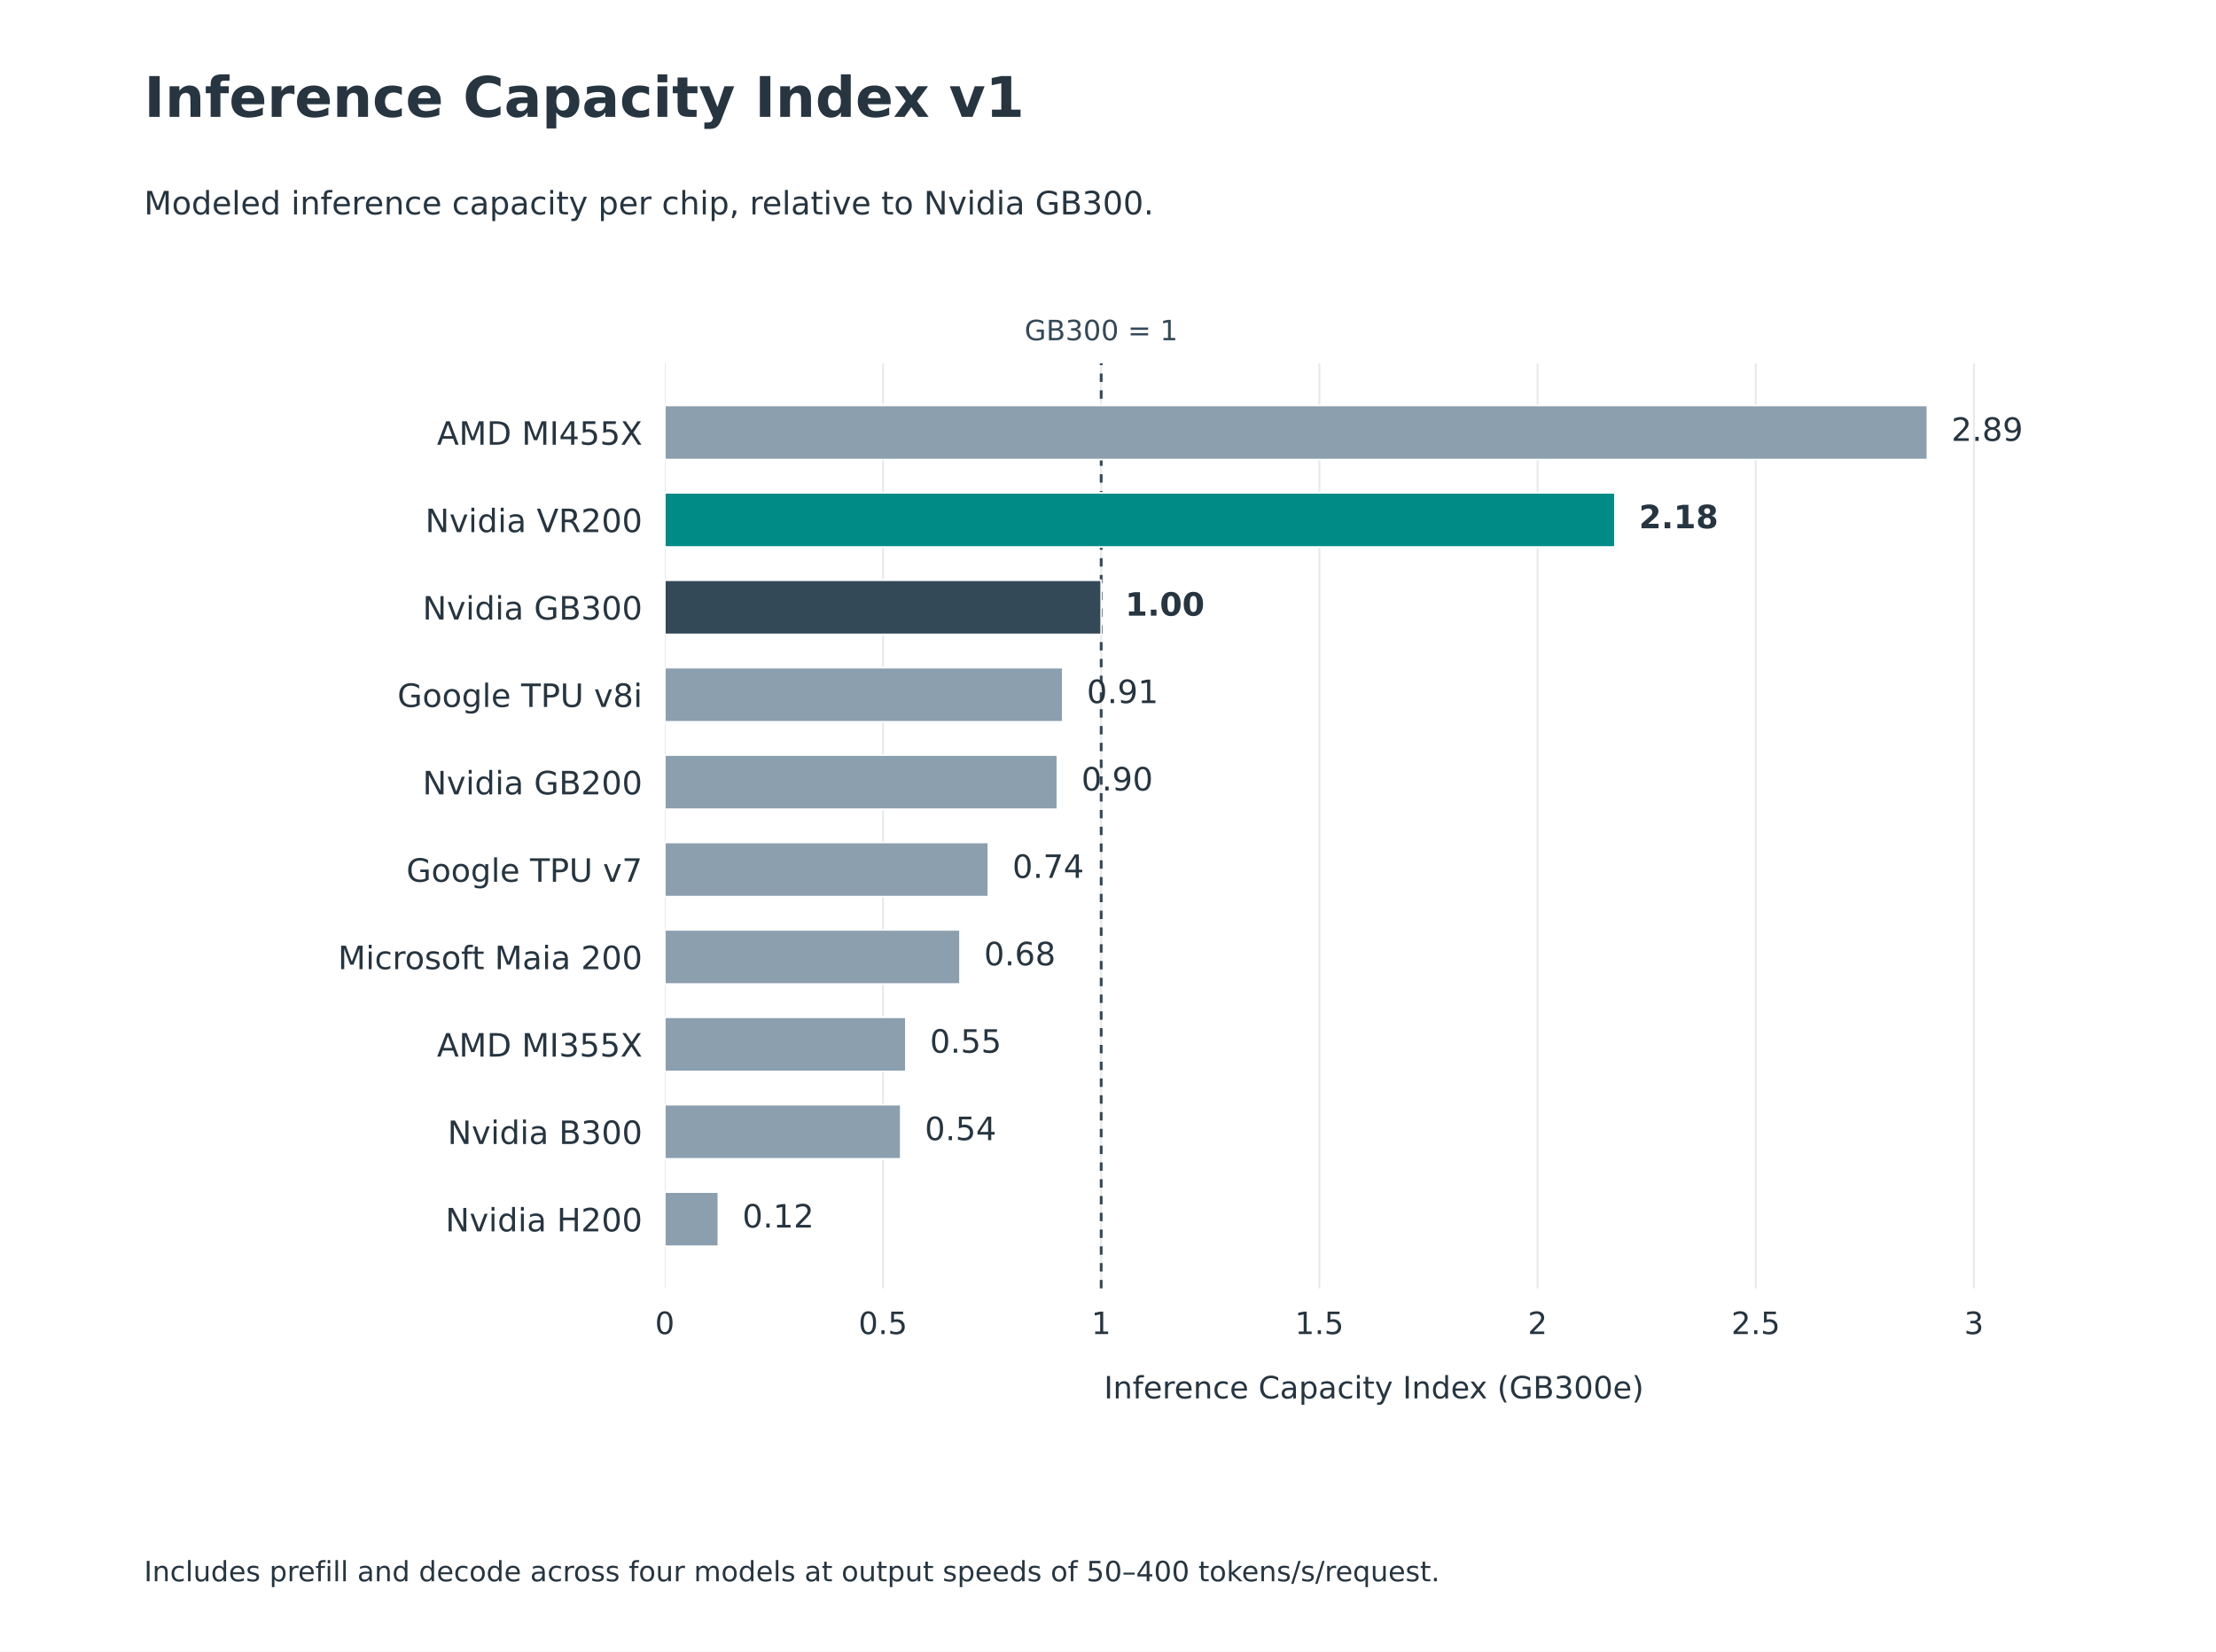
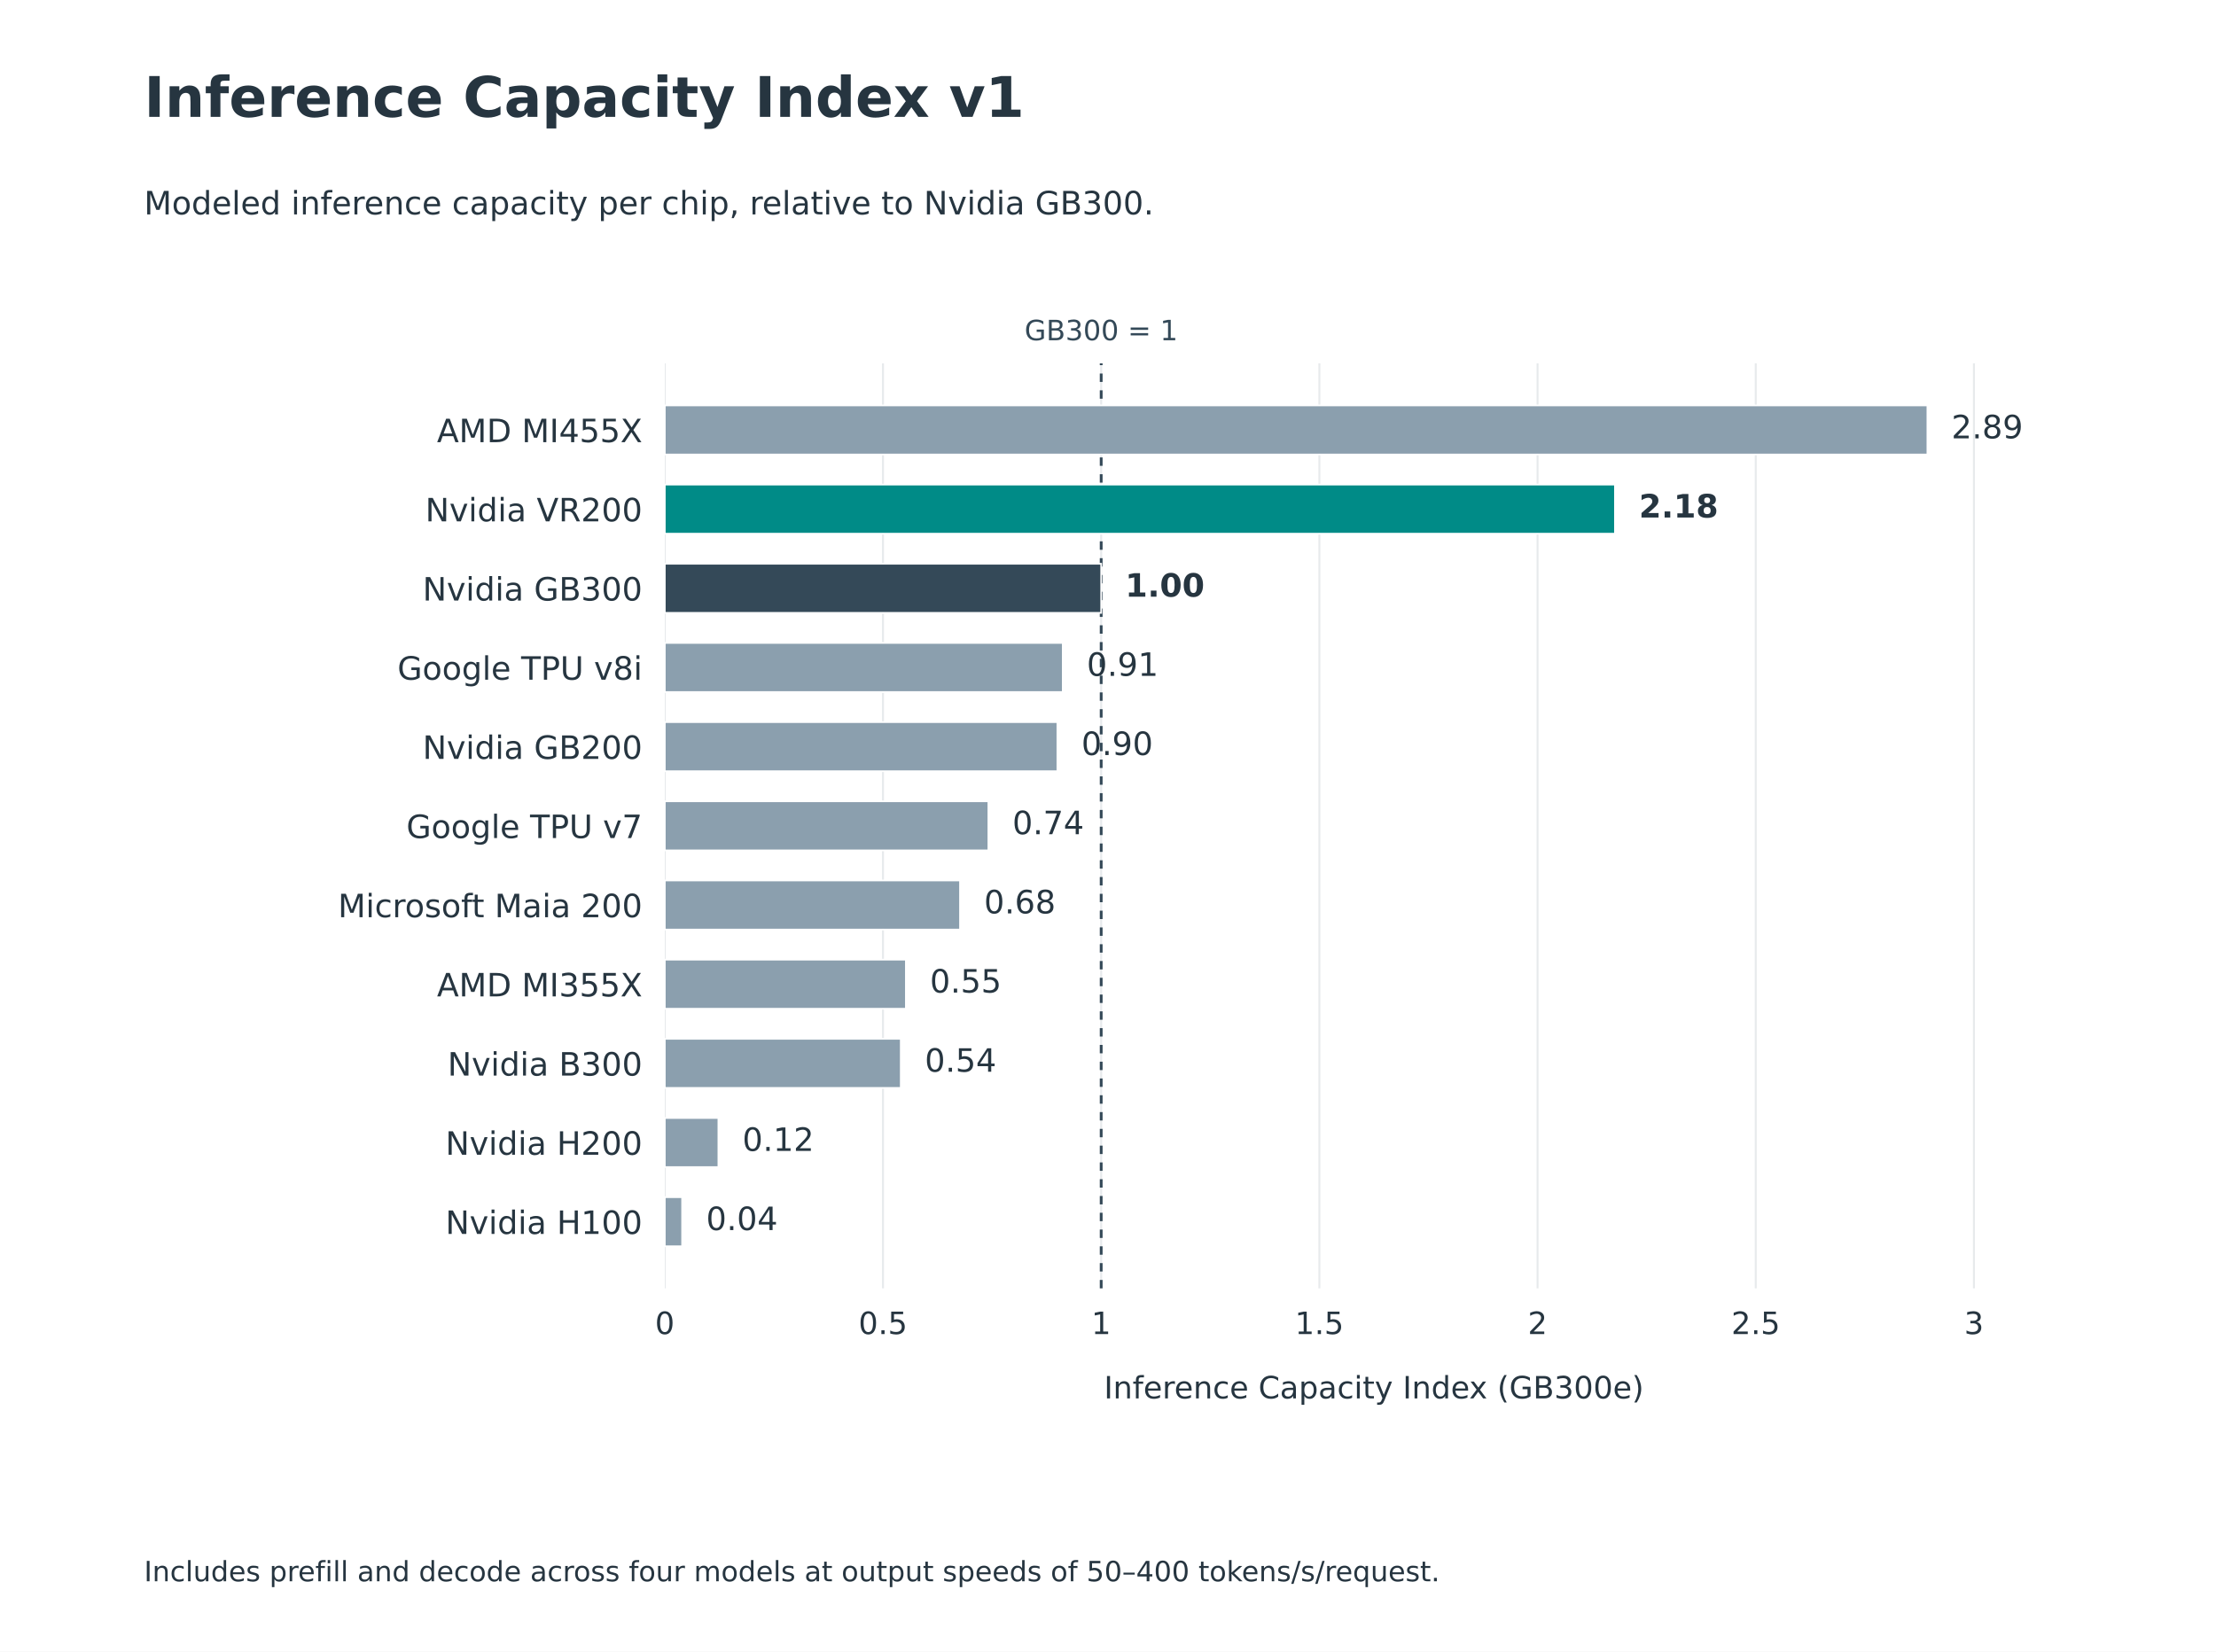
<svg xmlns="http://www.w3.org/2000/svg" width="792pt" height="590.4pt" viewBox="0 0 792 590.4" version="1.1">
  <defs>
    <style type="text/css">*{stroke-linejoin: round; stroke-linecap: butt}</style>
  </defs>
  <g id="figure_1">
    <g id="patch_1">
      <path d="M 0 590.4 L 792 590.4 L 792 0 L 0 0 z " style="fill: #ffffff" />
    </g>
    <g id="axes_1">
      <g id="patch_2">
        <path d="M 237.6 460.512 L 744.48 460.512 L 744.48 129.888 L 237.6 129.888 z " style="fill: #ffffff" />
      </g>
      <g id="matplotlib.axis_1">
        <g id="xtick_1">
          <g id="line2d_1">
-             <path d="M 237.6 460.512 L 237.6 129.888 " clip-path="url(#p9eedff8457)" style="fill: none; stroke: #e7eaec; stroke-width: 0.7; stroke-linecap: square" />
+             <path d="M 237.6 460.512 L 237.6 129.888 " clip-path="url(#pfd859a3304)" style="fill: none; stroke: #e7eaec; stroke-width: 0.7; stroke-linecap: square" />
          </g>
          <g id="line2d_2" />
          <g id="text_1">
            <text style="font-size: 11px; font-family: 'DejaVu Sans'; text-anchor: middle; fill: #263540" x="237.6" y="476.869" transform="rotate(-0 237.6 476.8694)">0</text>
          </g>
        </g>
        <g id="xtick_2">
          <g id="line2d_3">
-             <path d="M 315.582 460.512 L 315.582 129.888 " clip-path="url(#p9eedff8457)" style="fill: none; stroke: #e7eaec; stroke-width: 0.7; stroke-linecap: square" />
+             <path d="M 315.582 460.512 L 315.582 129.888 " clip-path="url(#pfd859a3304)" style="fill: none; stroke: #e7eaec; stroke-width: 0.7; stroke-linecap: square" />
          </g>
          <g id="line2d_4" />
          <g id="text_2">
            <text style="font-size: 11px; font-family: 'DejaVu Sans'; text-anchor: middle; fill: #263540" x="315.582" y="476.869" transform="rotate(-0 315.5815 476.8694)">0.5</text>
          </g>
        </g>
        <g id="xtick_3">
          <g id="line2d_5">
-             <path d="M 393.563 460.512 L 393.563 129.888 " clip-path="url(#p9eedff8457)" style="fill: none; stroke: #e7eaec; stroke-width: 0.7; stroke-linecap: square" />
+             <path d="M 393.563 460.512 L 393.563 129.888 " clip-path="url(#pfd859a3304)" style="fill: none; stroke: #e7eaec; stroke-width: 0.7; stroke-linecap: square" />
          </g>
          <g id="line2d_6" />
          <g id="text_3">
            <text style="font-size: 11px; font-family: 'DejaVu Sans'; text-anchor: middle; fill: #263540" x="393.563" y="476.869" transform="rotate(-0 393.5631 476.8694)">1</text>
          </g>
        </g>
        <g id="xtick_4">
          <g id="line2d_7">
-             <path d="M 471.545 460.512 L 471.545 129.888 " clip-path="url(#p9eedff8457)" style="fill: none; stroke: #e7eaec; stroke-width: 0.7; stroke-linecap: square" />
+             <path d="M 471.545 460.512 L 471.545 129.888 " clip-path="url(#pfd859a3304)" style="fill: none; stroke: #e7eaec; stroke-width: 0.7; stroke-linecap: square" />
          </g>
          <g id="line2d_8" />
          <g id="text_4">
            <text style="font-size: 11px; font-family: 'DejaVu Sans'; text-anchor: middle; fill: #263540" x="471.545" y="476.869" transform="rotate(-0 471.5446 476.8694)">1.5</text>
          </g>
        </g>
        <g id="xtick_5">
          <g id="line2d_9">
-             <path d="M 549.526 460.512 L 549.526 129.888 " clip-path="url(#p9eedff8457)" style="fill: none; stroke: #e7eaec; stroke-width: 0.7; stroke-linecap: square" />
+             <path d="M 549.526 460.512 L 549.526 129.888 " clip-path="url(#pfd859a3304)" style="fill: none; stroke: #e7eaec; stroke-width: 0.7; stroke-linecap: square" />
          </g>
          <g id="line2d_10" />
          <g id="text_5">
            <text style="font-size: 11px; font-family: 'DejaVu Sans'; text-anchor: middle; fill: #263540" x="549.526" y="476.869" transform="rotate(-0 549.5262 476.8694)">2</text>
          </g>
        </g>
        <g id="xtick_6">
          <g id="line2d_11">
-             <path d="M 627.508 460.512 L 627.508 129.888 " clip-path="url(#p9eedff8457)" style="fill: none; stroke: #e7eaec; stroke-width: 0.7; stroke-linecap: square" />
+             <path d="M 627.508 460.512 L 627.508 129.888 " clip-path="url(#pfd859a3304)" style="fill: none; stroke: #e7eaec; stroke-width: 0.7; stroke-linecap: square" />
          </g>
          <g id="line2d_12" />
          <g id="text_6">
            <text style="font-size: 11px; font-family: 'DejaVu Sans'; text-anchor: middle; fill: #263540" x="627.508" y="476.869" transform="rotate(-0 627.5077 476.8694)">2.5</text>
          </g>
        </g>
        <g id="xtick_7">
          <g id="line2d_13">
-             <path d="M 705.489 460.512 L 705.489 129.888 " clip-path="url(#p9eedff8457)" style="fill: none; stroke: #e7eaec; stroke-width: 0.7; stroke-linecap: square" />
+             <path d="M 705.489 460.512 L 705.489 129.888 " clip-path="url(#pfd859a3304)" style="fill: none; stroke: #e7eaec; stroke-width: 0.7; stroke-linecap: square" />
          </g>
          <g id="line2d_14" />
          <g id="text_7">
            <text style="font-size: 11px; font-family: 'DejaVu Sans'; text-anchor: middle; fill: #263540" x="705.489" y="476.869" transform="rotate(-0 705.4892 476.8694)">3</text>
          </g>
        </g>
        <g id="text_8">
          <text style="font-size: 11px; font-family: 'DejaVu Sans'; text-anchor: middle; fill: #263540" x="491.04" y="499.87" transform="rotate(-0 491.04 499.8703)">Inference Capacity Index (GB300e)</text>
        </g>
      </g>
      <g id="matplotlib.axis_2">
        <g id="ytick_1">
          <g id="line2d_15" />
          <g id="text_9">
-             <text style="font-size: 11.5px; font-family: 'DejaVu Sans'; text-anchor: end; fill: #263540" x="229.6" y="158.971" transform="rotate(-0 229.6 158.9707)">AMD MI455X</text>
+             <text style="font-size: 11.5px; font-family: 'DejaVu Sans'; text-anchor: end; fill: #263540" x="229.6" y="158.059" transform="rotate(-0 229.6 158.0586)">AMD MI455X</text>
          </g>
        </g>
        <g id="ytick_2">
          <g id="line2d_16" />
          <g id="text_10">
-             <text style="font-size: 11.5px; font-family: 'DejaVu Sans'; text-anchor: end; fill: #263540" x="229.6" y="190.215" transform="rotate(-0 229.6 190.2151)">Nvidia VR200</text>
+             <text style="font-size: 11.5px; font-family: 'DejaVu Sans'; text-anchor: end; fill: #263540" x="229.6" y="186.361" transform="rotate(-0 229.6 186.3611)">Nvidia VR200</text>
          </g>
        </g>
        <g id="ytick_3">
          <g id="line2d_17" />
          <g id="text_11">
-             <text style="font-size: 11.5px; font-family: 'DejaVu Sans'; text-anchor: end; fill: #263540" x="229.6" y="221.459" transform="rotate(-0 229.6 221.4591)">Nvidia GB300</text>
+             <text style="font-size: 11.5px; font-family: 'DejaVu Sans'; text-anchor: end; fill: #263540" x="229.6" y="214.663" transform="rotate(-0 229.6 214.6631)">Nvidia GB300</text>
          </g>
        </g>
        <g id="ytick_4">
          <g id="line2d_18" />
          <g id="text_12">
-             <text style="font-size: 11.5px; font-family: 'DejaVu Sans'; text-anchor: end; fill: #263540" x="229.6" y="252.703" transform="rotate(-0 229.6 252.7031)">Google TPU v8i</text>
+             <text style="font-size: 11.5px; font-family: 'DejaVu Sans'; text-anchor: end; fill: #263540" x="229.6" y="242.965" transform="rotate(-0 229.6 242.9651)">Google TPU v8i</text>
          </g>
        </g>
        <g id="ytick_5">
          <g id="line2d_19" />
          <g id="text_13">
-             <text style="font-size: 11.5px; font-family: 'DejaVu Sans'; text-anchor: end; fill: #263540" x="229.6" y="283.947" transform="rotate(-0 229.6 283.9471)">Nvidia GB200</text>
+             <text style="font-size: 11.5px; font-family: 'DejaVu Sans'; text-anchor: end; fill: #263540" x="229.6" y="271.267" transform="rotate(-0 229.6 271.2671)">Nvidia GB200</text>
          </g>
        </g>
        <g id="ytick_6">
          <g id="line2d_20" />
          <g id="text_14">
-             <text style="font-size: 11.5px; font-family: 'DejaVu Sans'; text-anchor: end; fill: #263540" x="229.6" y="315.191" transform="rotate(-0 229.6 315.1911)">Google TPU v7</text>
+             <text style="font-size: 11.5px; font-family: 'DejaVu Sans'; text-anchor: end; fill: #263540" x="229.6" y="299.569" transform="rotate(-0 229.6 299.5691)">Google TPU v7</text>
          </g>
        </g>
        <g id="ytick_7">
          <g id="line2d_21" />
          <g id="text_15">
-             <text style="font-size: 11.5px; font-family: 'DejaVu Sans'; text-anchor: end; fill: #263540" x="229.6" y="346.435" transform="rotate(-0 229.6 346.4351)">Microsoft Maia 200</text>
+             <text style="font-size: 11.5px; font-family: 'DejaVu Sans'; text-anchor: end; fill: #263540" x="229.6" y="327.871" transform="rotate(-0 229.6 327.8711)">Microsoft Maia 200</text>
          </g>
        </g>
        <g id="ytick_8">
          <g id="line2d_22" />
          <g id="text_16">
-             <text style="font-size: 11.5px; font-family: 'DejaVu Sans'; text-anchor: end; fill: #263540" x="229.6" y="377.679" transform="rotate(-0 229.6 377.6787)">AMD MI355X</text>
+             <text style="font-size: 11.5px; font-family: 'DejaVu Sans'; text-anchor: end; fill: #263540" x="229.6" y="356.173" transform="rotate(-0 229.6 356.1727)">AMD MI355X</text>
          </g>
        </g>
        <g id="ytick_9">
          <g id="line2d_23" />
          <g id="text_17">
-             <text style="font-size: 11.5px; font-family: 'DejaVu Sans'; text-anchor: end; fill: #263540" x="229.6" y="408.923" transform="rotate(-0 229.6 408.9231)">Nvidia B300</text>
+             <text style="font-size: 11.5px; font-family: 'DejaVu Sans'; text-anchor: end; fill: #263540" x="229.6" y="384.475" transform="rotate(-0 229.6 384.4751)">Nvidia B300</text>
          </g>
        </g>
        <g id="ytick_10">
          <g id="line2d_24" />
          <g id="text_18">
-             <text style="font-size: 11.5px; font-family: 'DejaVu Sans'; text-anchor: end; fill: #263540" x="229.6" y="440.167" transform="rotate(-0 229.6 440.1671)">Nvidia H200</text>
-           </g>
-         </g>
-       </g>
-       <g id="line2d_25">
-         <path d="M 393.563 460.512 L 393.563 129.888 " clip-path="url(#p9eedff8457)" style="fill: none; stroke-dasharray: 3,3; stroke-dashoffset: 0; stroke: #344958" />
+             <text style="font-size: 11.5px; font-family: 'DejaVu Sans'; text-anchor: end; fill: #263540" x="229.6" y="412.777" transform="rotate(-0 229.6 412.7771)">Nvidia H200</text>
+           </g>
+         </g>
+         <g id="ytick_11">
+           <g id="line2d_25" />
+           <g id="text_19">
+             <text style="font-size: 11.5px; font-family: 'DejaVu Sans'; text-anchor: end; fill: #263540" x="229.6" y="441.079" transform="rotate(-0 229.6 441.0791)">Nvidia H100</text>
+           </g>
+         </g>
+       </g>
+       <g id="line2d_26">
+         <path d="M 393.563 460.512 L 393.563 129.888 " clip-path="url(#pfd859a3304)" style="fill: none; stroke-dasharray: 3,3; stroke-dashoffset: 0; stroke: #344958" />
      </g>
      <g id="patch_3">
-         <path d="M 237.6 144.916 L 688.857 144.916 L 688.857 164.288 L 237.6 164.288 z " clip-path="url(#p9eedff8457)" style="fill: #8b9fae; stroke: #ffffff; stroke-width: 0.6; stroke-linejoin: miter" />
-       </g>
-       <g id="text_19">
-         <text style="font-size: 11.5px; font-family: 'DejaVu Sans'; text-anchor: start; fill: #263540" x="697.434" y="157.589" transform="rotate(-0 697.4345 157.5893)">2.89</text>
+         <path d="M 237.6 144.916 L 688.857 144.916 L 688.857 162.464 L 237.6 162.464 z " clip-path="url(#pfd859a3304)" style="fill: #8b9fae; stroke: #ffffff; stroke-width: 0.6; stroke-linejoin: miter" />
+       </g>
+       <g id="text_20">
+         <text style="font-size: 11.5px; font-family: 'DejaVu Sans'; text-anchor: start; fill: #263540" x="697.434" y="156.677" transform="rotate(-0 697.4345 156.6773)">2.89</text>
      </g>
      <g id="patch_4">
-         <path d="M 237.6 176.16 L 577.189 176.16 L 577.189 195.532 L 237.6 195.532 z " clip-path="url(#p9eedff8457)" style="fill: #008b87; stroke: #ffffff; stroke-width: 0.6; stroke-linejoin: miter" />
-       </g>
-       <g id="text_20">
-         <text style="font-weight: 700; font-size: 11.5px; font-family: 'DejaVu Sans'; text-anchor: start; fill: #263540" x="585.767" y="188.833" transform="rotate(-0 585.7668 188.8333)">2.18</text>
+         <path d="M 237.6 173.218 L 577.189 173.218 L 577.189 190.766 L 237.6 190.766 z " clip-path="url(#pfd859a3304)" style="fill: #008b87; stroke: #ffffff; stroke-width: 0.6; stroke-linejoin: miter" />
+       </g>
+       <g id="text_21">
+         <text style="font-weight: 700; font-size: 11.5px; font-family: 'DejaVu Sans'; text-anchor: start; fill: #263540" x="585.767" y="184.979" transform="rotate(-0 585.7668 184.9793)">2.18</text>
      </g>
      <g id="patch_5">
-         <path d="M 237.6 207.404 L 393.563 207.404 L 393.563 226.776 L 237.6 226.776 z " clip-path="url(#p9eedff8457)" style="fill: #344958; stroke: #ffffff; stroke-width: 0.6; stroke-linejoin: miter" />
-       </g>
-       <g id="text_21">
-         <text style="font-weight: 700; font-size: 11.5px; font-family: 'DejaVu Sans'; text-anchor: start; fill: #263540" x="402.141" y="220.077" transform="rotate(-0 402.141 220.0773)">1.00</text>
+         <path d="M 237.6 201.52 L 393.563 201.52 L 393.563 219.068 L 237.6 219.068 z " clip-path="url(#pfd859a3304)" style="fill: #344958; stroke: #ffffff; stroke-width: 0.6; stroke-linejoin: miter" />
+       </g>
+       <g id="text_22">
+         <text style="font-weight: 700; font-size: 11.5px; font-family: 'DejaVu Sans'; text-anchor: start; fill: #263540" x="402.141" y="213.281" transform="rotate(-0 402.141 213.2813)">1.00</text>
      </g>
      <g id="patch_6">
-         <path d="M 237.6 238.648 L 379.832 238.648 L 379.832 258.02 L 237.6 258.02 z " clip-path="url(#p9eedff8457)" style="fill: #8b9fae; stroke: #ffffff; stroke-width: 0.6; stroke-linejoin: miter" />
-       </g>
-       <g id="text_22">
-         <text style="font-size: 11.5px; font-family: 'DejaVu Sans'; text-anchor: start; fill: #263540" x="388.41" y="251.321" transform="rotate(-0 388.4101 251.3213)">0.91</text>
+         <path d="M 237.6 229.822 L 379.832 229.822 L 379.832 247.37 L 237.6 247.37 z " clip-path="url(#pfd859a3304)" style="fill: #8b9fae; stroke: #ffffff; stroke-width: 0.6; stroke-linejoin: miter" />
+       </g>
+       <g id="text_23">
+         <text style="font-size: 11.5px; font-family: 'DejaVu Sans'; text-anchor: start; fill: #263540" x="388.41" y="241.583" transform="rotate(-0 388.4101 241.5833)">0.91</text>
      </g>
      <g id="patch_7">
-         <path d="M 237.6 269.892 L 377.912 269.892 L 377.912 289.264 L 237.6 289.264 z " clip-path="url(#p9eedff8457)" style="fill: #8b9fae; stroke: #ffffff; stroke-width: 0.6; stroke-linejoin: miter" />
-       </g>
-       <g id="text_23">
-         <text style="font-size: 11.5px; font-family: 'DejaVu Sans'; text-anchor: start; fill: #263540" x="386.49" y="282.565" transform="rotate(-0 386.4898 282.5653)">0.90</text>
+         <path d="M 237.6 258.124 L 377.912 258.124 L 377.912 275.672 L 237.6 275.672 z " clip-path="url(#pfd859a3304)" style="fill: #8b9fae; stroke: #ffffff; stroke-width: 0.6; stroke-linejoin: miter" />
+       </g>
+       <g id="text_24">
+         <text style="font-size: 11.5px; font-family: 'DejaVu Sans'; text-anchor: start; fill: #263540" x="386.49" y="269.885" transform="rotate(-0 386.4898 269.8853)">0.90</text>
      </g>
      <g id="patch_8">
-         <path d="M 237.6 301.136 L 353.247 301.136 L 353.247 320.508 L 237.6 320.508 z " clip-path="url(#p9eedff8457)" style="fill: #8b9fae; stroke: #ffffff; stroke-width: 0.6; stroke-linejoin: miter" />
-       </g>
-       <g id="text_24">
-         <text style="font-size: 11.5px; font-family: 'DejaVu Sans'; text-anchor: start; fill: #263540" x="361.825" y="313.809" transform="rotate(-0 361.8253 313.8093)">0.74</text>
+         <path d="M 237.6 286.426 L 353.247 286.426 L 353.247 303.974 L 237.6 303.974 z " clip-path="url(#pfd859a3304)" style="fill: #8b9fae; stroke: #ffffff; stroke-width: 0.6; stroke-linejoin: miter" />
+       </g>
+       <g id="text_25">
+         <text style="font-size: 11.5px; font-family: 'DejaVu Sans'; text-anchor: start; fill: #263540" x="361.825" y="298.187" transform="rotate(-0 361.8253 298.1873)">0.74</text>
      </g>
      <g id="patch_9">
-         <path d="M 237.6 332.38 L 343.114 332.38 L 343.114 351.752 L 237.6 351.752 z " clip-path="url(#p9eedff8457)" style="fill: #8b9fae; stroke: #ffffff; stroke-width: 0.6; stroke-linejoin: miter" />
-       </g>
-       <g id="text_25">
-         <text style="font-size: 11.5px; font-family: 'DejaVu Sans'; text-anchor: start; fill: #263540" x="351.692" y="345.053" transform="rotate(-0 351.6918 345.0533)">0.68</text>
+         <path d="M 237.6 314.728 L 343.114 314.728 L 343.114 332.276 L 237.6 332.276 z " clip-path="url(#pfd859a3304)" style="fill: #8b9fae; stroke: #ffffff; stroke-width: 0.6; stroke-linejoin: miter" />
+       </g>
+       <g id="text_26">
+         <text style="font-size: 11.5px; font-family: 'DejaVu Sans'; text-anchor: start; fill: #263540" x="351.692" y="326.489" transform="rotate(-0 351.6918 326.4893)">0.68</text>
      </g>
      <g id="patch_10">
-         <path d="M 237.6 363.624 L 323.762 363.624 L 323.762 382.996 L 237.6 382.996 z " clip-path="url(#p9eedff8457)" style="fill: #8b9fae; stroke: #ffffff; stroke-width: 0.6; stroke-linejoin: miter" />
-       </g>
-       <g id="text_26">
-         <text style="font-size: 11.5px; font-family: 'DejaVu Sans'; text-anchor: start; fill: #263540" x="332.34" y="376.297" transform="rotate(-0 332.34 376.2973)">0.55</text>
+         <path d="M 237.6 343.03 L 323.762 343.03 L 323.762 360.578 L 237.6 360.578 z " clip-path="url(#pfd859a3304)" style="fill: #8b9fae; stroke: #ffffff; stroke-width: 0.6; stroke-linejoin: miter" />
+       </g>
+       <g id="text_27">
+         <text style="font-size: 11.5px; font-family: 'DejaVu Sans'; text-anchor: start; fill: #263540" x="332.34" y="354.791" transform="rotate(-0 332.34 354.7913)">0.55</text>
      </g>
      <g id="patch_11">
-         <path d="M 237.6 394.868 L 321.935 394.868 L 321.935 414.24 L 237.6 414.24 z " clip-path="url(#p9eedff8457)" style="fill: #8b9fae; stroke: #ffffff; stroke-width: 0.6; stroke-linejoin: miter" />
-       </g>
-       <g id="text_27">
-         <text style="font-size: 11.5px; font-family: 'DejaVu Sans'; text-anchor: start; fill: #263540" x="330.513" y="407.541" transform="rotate(-0 330.5133 407.5413)">0.54</text>
+         <path d="M 237.6 371.332 L 321.935 371.332 L 321.935 388.88 L 237.6 388.88 z " clip-path="url(#pfd859a3304)" style="fill: #8b9fae; stroke: #ffffff; stroke-width: 0.6; stroke-linejoin: miter" />
+       </g>
+       <g id="text_28">
+         <text style="font-size: 11.5px; font-family: 'DejaVu Sans'; text-anchor: start; fill: #263540" x="330.513" y="383.093" transform="rotate(-0 330.5133 383.0933)">0.54</text>
      </g>
      <g id="patch_12">
-         <path d="M 237.6 426.112 L 256.754 426.112 L 256.754 445.484 L 237.6 445.484 z " clip-path="url(#p9eedff8457)" style="fill: #8b9fae; stroke: #ffffff; stroke-width: 0.6; stroke-linejoin: miter" />
-       </g>
-       <g id="text_28">
-         <text style="font-size: 11.5px; font-family: 'DejaVu Sans'; text-anchor: start; fill: #263540" x="265.332" y="438.785" transform="rotate(-0 265.3324 438.7853)">0.12</text>
+         <path d="M 237.6 399.634 L 256.754 399.634 L 256.754 417.182 L 237.6 417.182 z " clip-path="url(#pfd859a3304)" style="fill: #8b9fae; stroke: #ffffff; stroke-width: 0.6; stroke-linejoin: miter" />
      </g>
      <g id="text_29">
+         <text style="font-size: 11.5px; font-family: 'DejaVu Sans'; text-anchor: start; fill: #263540" x="265.332" y="411.395" transform="rotate(-0 265.3324 411.3953)">0.12</text>
+       </g>
+       <g id="patch_13">
+         <path d="M 237.6 427.936 L 243.789 427.936 L 243.789 445.484 L 237.6 445.484 z " clip-path="url(#pfd859a3304)" style="fill: #8b9fae; stroke: #ffffff; stroke-width: 0.6; stroke-linejoin: miter" />
+       </g>
+       <g id="text_30">
+         <text style="font-size: 11.5px; font-family: 'DejaVu Sans'; text-anchor: start; fill: #263540" x="252.367" y="439.697" transform="rotate(-0 252.3669 439.6973)">0.04</text>
+       </g>
+       <g id="text_31">
        <text style="font-size: 10px; font-family: 'DejaVu Sans'; text-anchor: middle; fill: #344958" x="393.563" y="121.622" transform="rotate(-0 393.5631 121.6224)">GB300 = 1</text>
      </g>
    </g>
-     <g id="text_30">
+     <g id="text_32">
      <text style="font-weight: 700; font-size: 20px; font-family: 'DejaVu Sans'; text-anchor: start; fill: #263540" x="51.48" y="41.765" transform="rotate(-0 51.48 41.76488)">Inference Capacity Index v1</text>
    </g>
-     <g id="text_31">
+     <g id="text_33">
      <text style="font-size: 11.5px; font-family: 'DejaVu Sans'; text-anchor: start; fill: #263540" x="51.48" y="76.634" transform="rotate(-0 51.48 76.6342)">Modeled inference capacity per chip, relative to Nvidia GB300.</text>
    </g>
-     <g id="text_32">
+     <g id="text_34">
      <text style="font-size: 10px; font-family: 'DejaVu Sans'; text-anchor: start; fill: #263540" x="51.48" y="565.245" transform="rotate(-0 51.48 565.2454)">Includes prefill and decode across four models at output speeds of 50–400 tokens/s/request.</text>
    </g>
  </g>
  <defs>
-     <clipPath id="p9eedff8457">
+     <clipPath id="pfd859a3304">
      <rect x="237.6" y="129.888" width="506.88" height="330.624" />
    </clipPath>
  </defs>
</svg>
